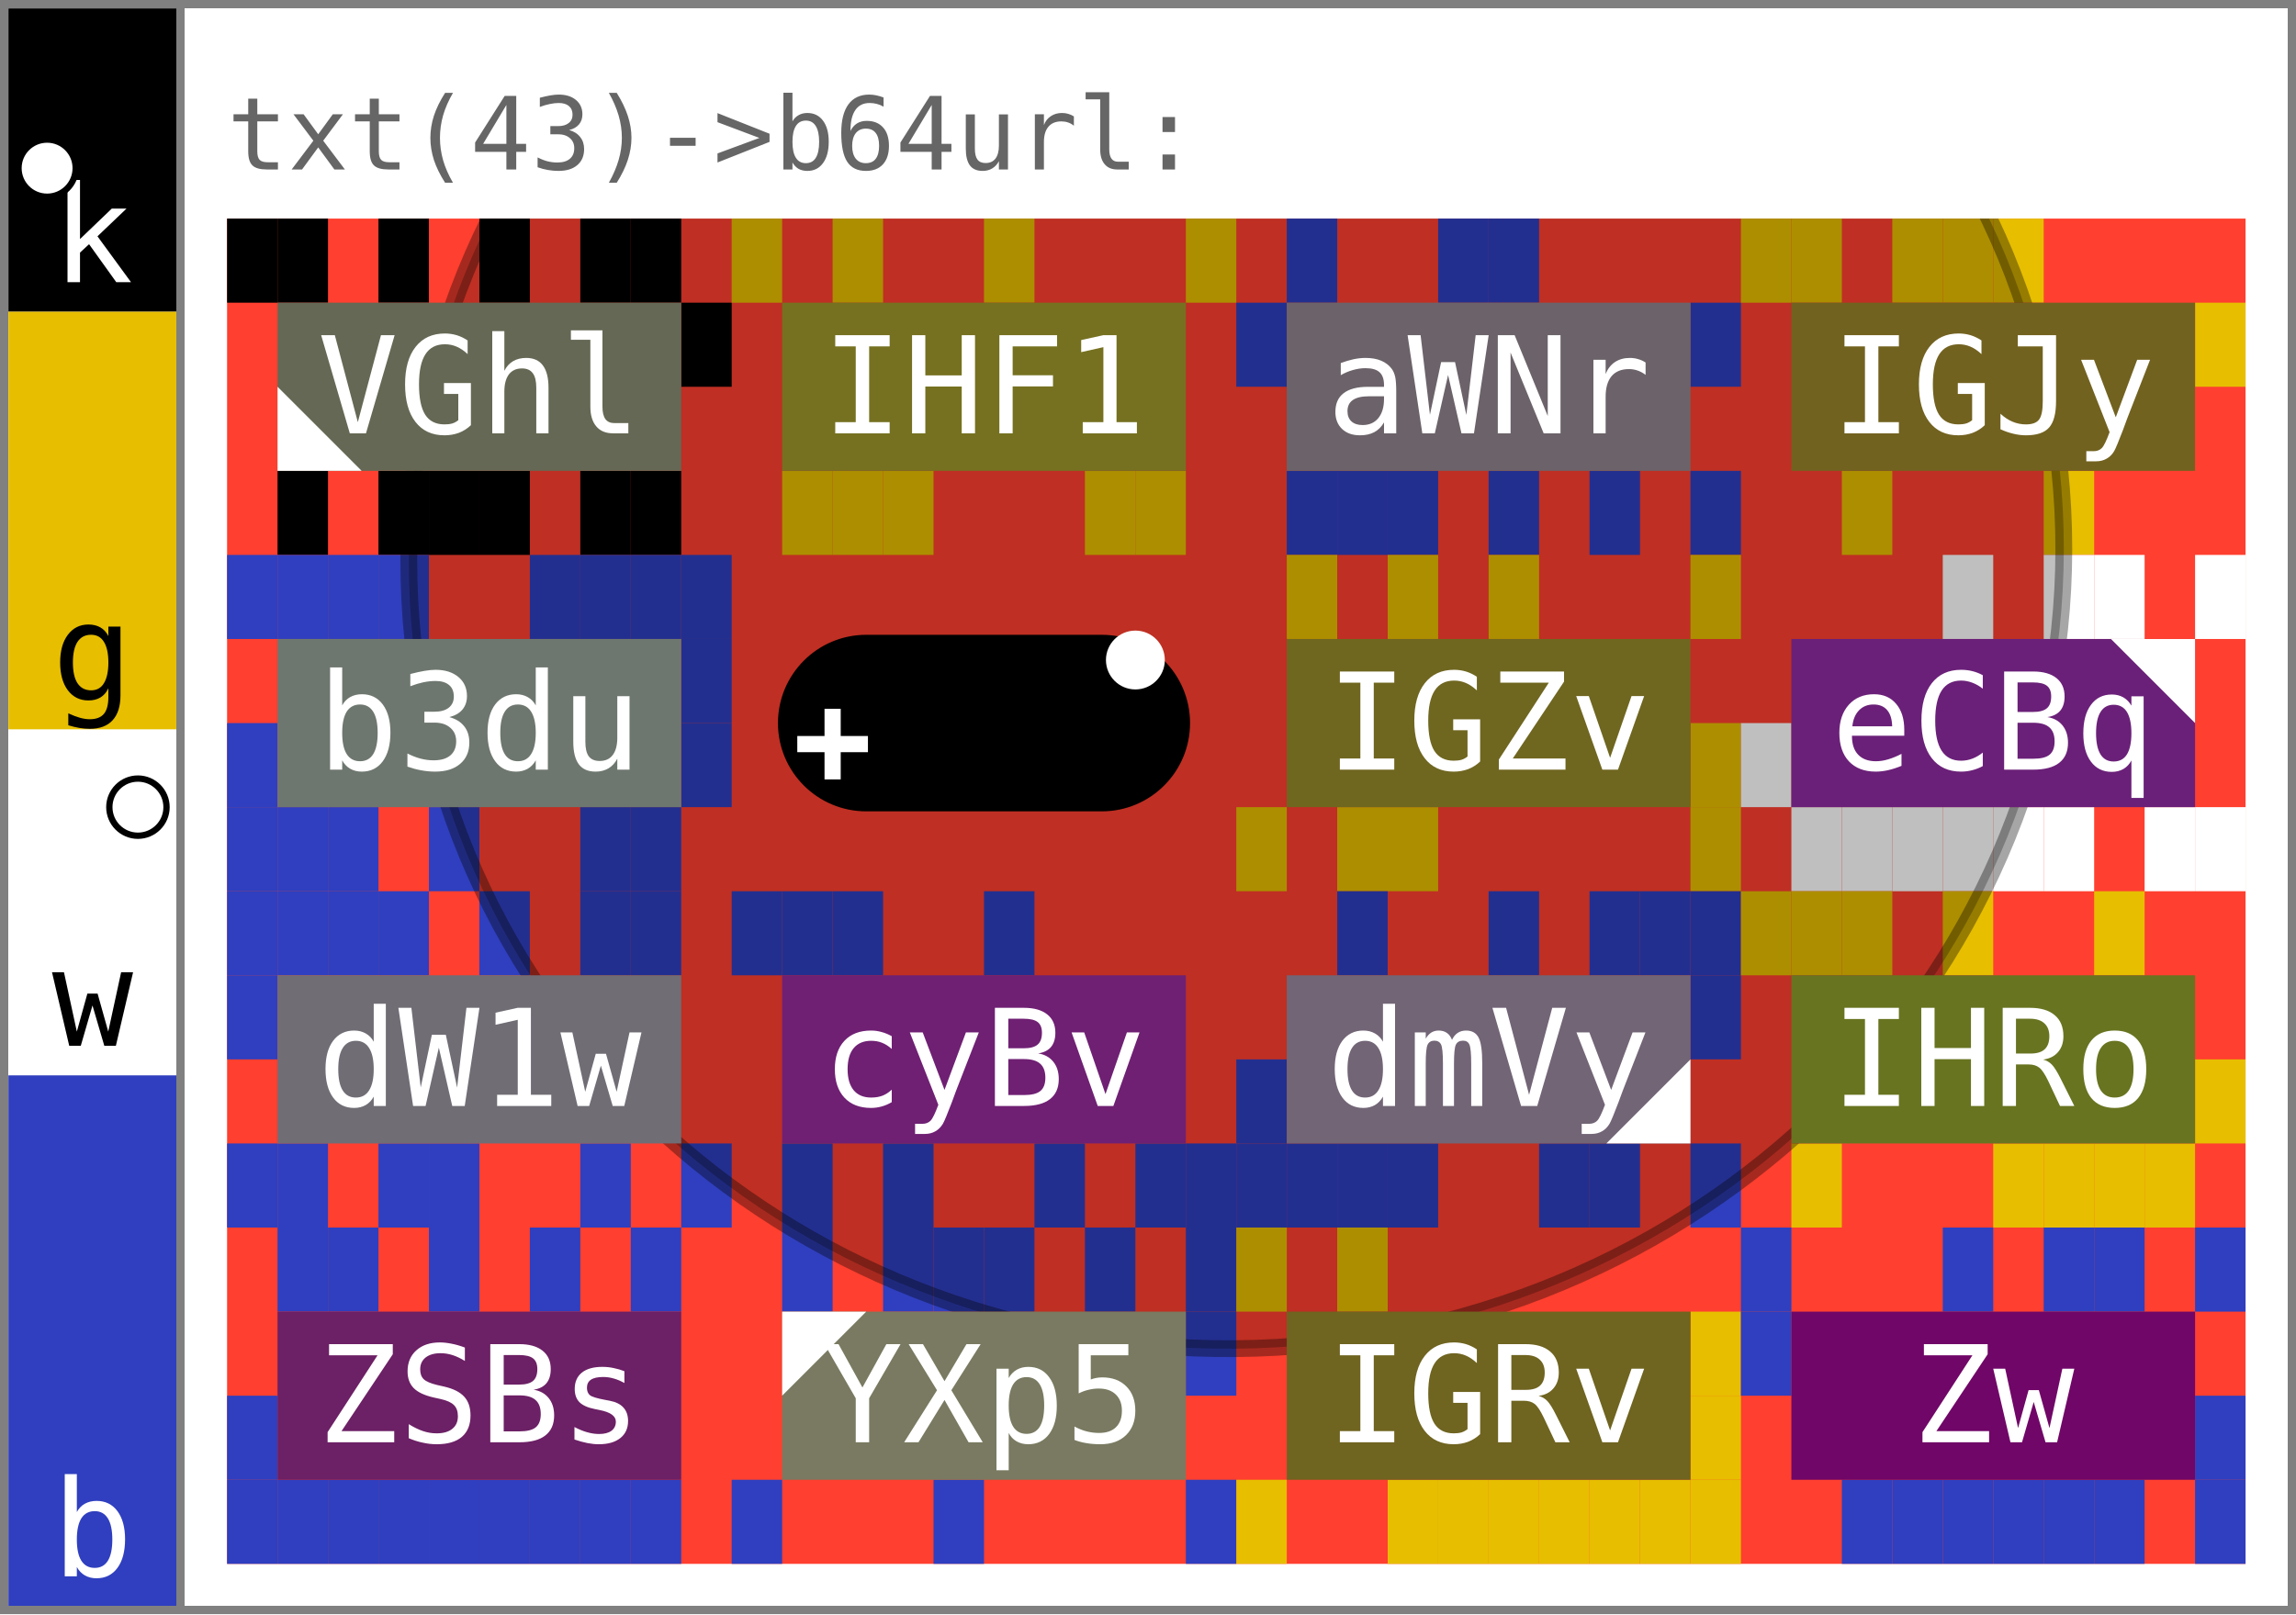
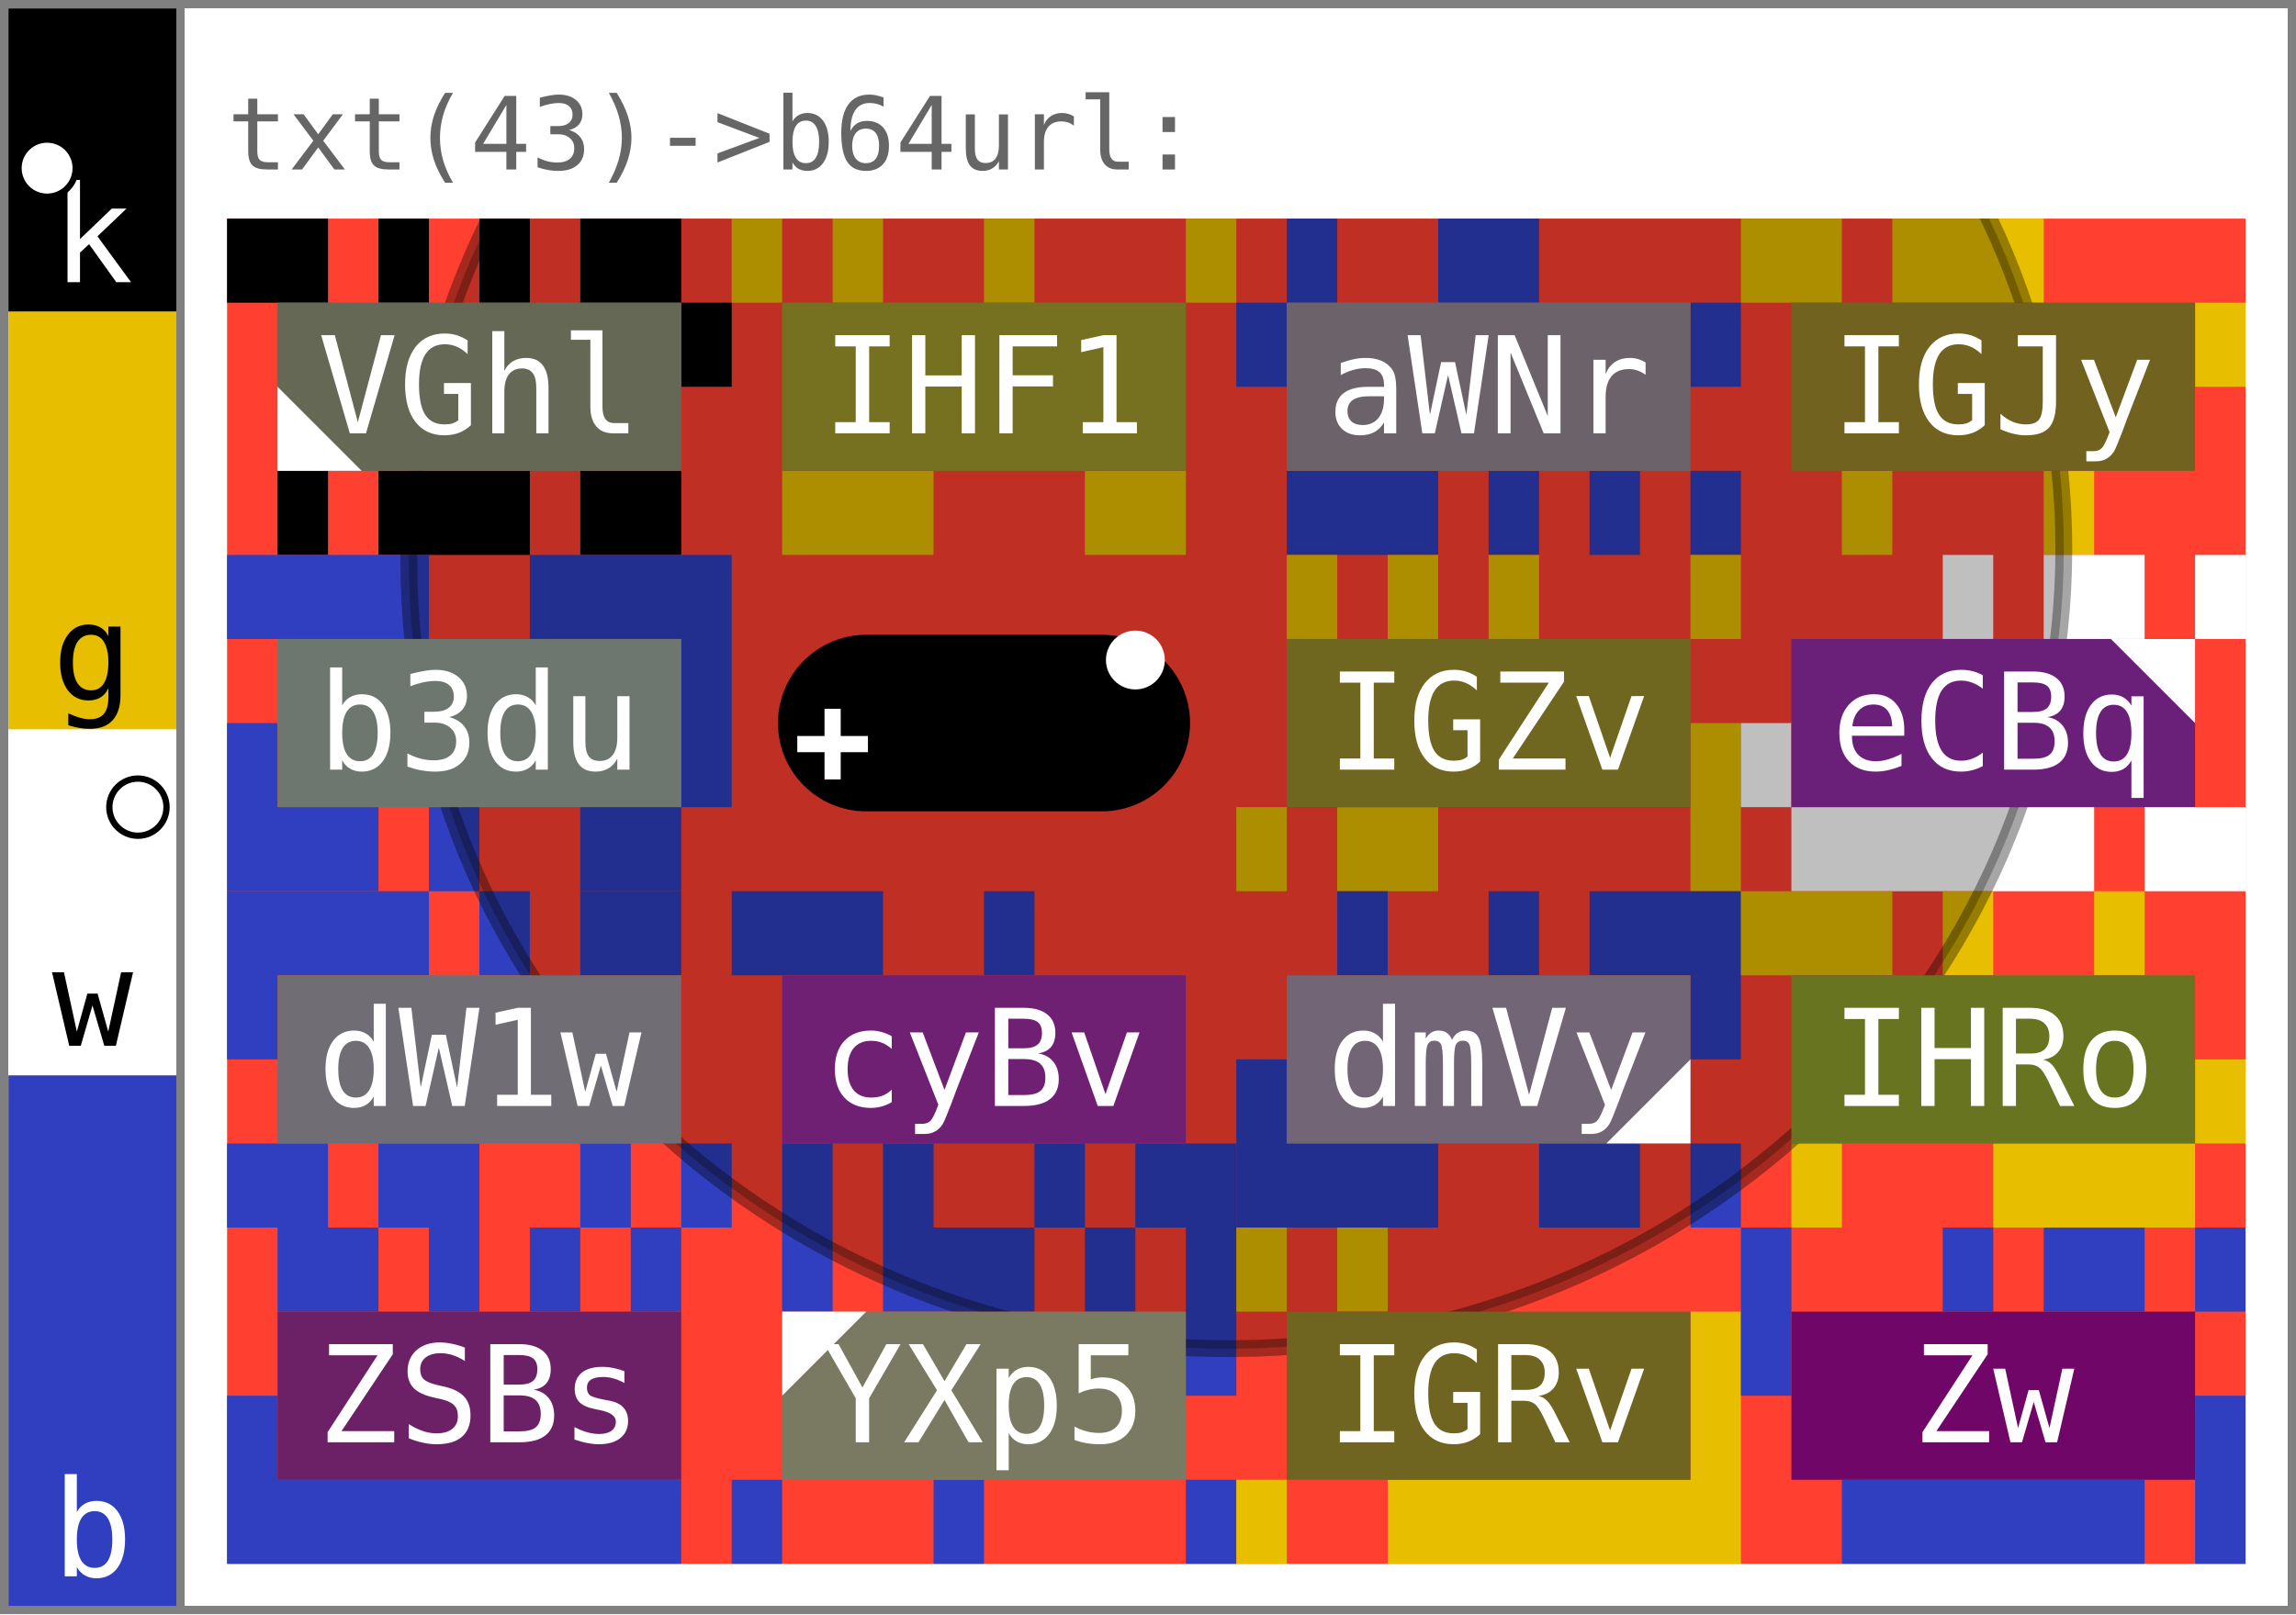
<svg xmlns="http://www.w3.org/2000/svg" width="273" height="192" viewBox="0 0 273 192" font-family="&quot;JetBrains Mono&quot;, &quot;Menlo&quot;, &quot;Consolas&quot;, &quot;DejaVu Sans Mono&quot;, &quot;Liberation Mono&quot;, &quot;Roboto Mono&quot;, &quot;Noto Sans Mono&quot;, monospace" data-entviz-version="v10" data-entviz-lib="0.10.0" data-input-bytes="43" data-cols="4" data-rows="4">
  <defs>
    <clipPath id="grid-clip-1765ab1c62259d54-4x4">
      <rect x="27" y="26" width="240" height="160" />
    </clipPath>
  </defs>
  <rect x="0" y="0" width="273" height="192" fill="#ffffff" />
  <g data-channel="grid">
    <rect x="27" y="26" width="240" height="160" fill="#ff3f2f" />
    <g>
-       <rect x="27" y="26" width="6" height="10" fill="#000000" />
-       <rect x="33" y="26" width="6" height="10" fill="#000000" />
-       <rect x="45" y="26" width="6" height="10" fill="#000000" />
-       <rect x="57" y="26" width="6" height="10" fill="#000000" />
-       <rect x="69" y="26" width="6" height="10" fill="#000000" />
-       <rect x="75" y="26" width="6" height="10" fill="#000000" />
-       <rect x="81" y="36" width="6" height="10" fill="#000000" />
-       <rect x="75" y="56" width="6" height="10" fill="#000000" />
-       <rect x="69" y="56" width="6" height="10" fill="#000000" />
-       <rect x="57" y="56" width="6" height="10" fill="#000000" />
-       <rect x="51" y="56" width="6" height="10" fill="#000000" />
-       <rect x="45" y="56" width="6" height="10" fill="#000000" />
-       <rect x="33" y="56" width="6" height="10" fill="#000000" />
-       <rect x="87" y="26" width="6" height="10" fill="#e7be00" />
-       <rect x="99" y="26" width="6" height="10" fill="#e7be00" />
-       <rect x="117" y="26" width="6" height="10" fill="#e7be00" />
-       <rect x="141" y="26" width="6" height="10" fill="#e7be00" />
-       <rect x="135" y="56" width="6" height="10" fill="#e7be00" />
-       <rect x="129" y="56" width="6" height="10" fill="#e7be00" />
-       <rect x="105" y="56" width="6" height="10" fill="#e7be00" />
-       <rect x="99" y="56" width="6" height="10" fill="#e7be00" />
-       <rect x="93" y="56" width="6" height="10" fill="#e7be00" />
-       <rect x="153" y="26" width="6" height="10" fill="#2f3fbf" />
-       <rect x="171" y="26" width="6" height="10" fill="#2f3fbf" />
-       <rect x="177" y="26" width="6" height="10" fill="#2f3fbf" />
-       <rect x="201" y="36" width="6" height="10" fill="#2f3fbf" />
-       <rect x="201" y="56" width="6" height="10" fill="#2f3fbf" />
-       <rect x="189" y="56" width="6" height="10" fill="#2f3fbf" />
-       <rect x="177" y="56" width="6" height="10" fill="#2f3fbf" />
-       <rect x="165" y="56" width="6" height="10" fill="#2f3fbf" />
-       <rect x="159" y="56" width="6" height="10" fill="#2f3fbf" />
-       <rect x="153" y="56" width="6" height="10" fill="#2f3fbf" />
-       <rect x="147" y="36" width="6" height="10" fill="#2f3fbf" />
-       <rect x="207" y="26" width="6" height="10" fill="#e7be00" />
-       <rect x="213" y="26" width="6" height="10" fill="#e7be00" />
-       <rect x="225" y="26" width="6" height="10" fill="#e7be00" />
-       <rect x="231" y="26" width="6" height="10" fill="#e7be00" />
-       <rect x="237" y="26" width="6" height="10" fill="#e7be00" />
-       <rect x="261" y="36" width="6" height="10" fill="#e7be00" />
-       <rect x="243" y="56" width="6" height="10" fill="#e7be00" />
-       <rect x="219" y="56" width="6" height="10" fill="#e7be00" />
-       <rect x="27" y="66" width="6" height="10" fill="#2f3fbf" />
-       <rect x="33" y="66" width="6" height="10" fill="#2f3fbf" />
-       <rect x="39" y="66" width="6" height="10" fill="#2f3fbf" />
-       <rect x="45" y="66" width="6" height="10" fill="#2f3fbf" />
-       <rect x="63" y="66" width="6" height="10" fill="#2f3fbf" />
-       <rect x="69" y="66" width="6" height="10" fill="#2f3fbf" />
-       <rect x="75" y="66" width="6" height="10" fill="#2f3fbf" />
-       <rect x="81" y="66" width="6" height="10" fill="#2f3fbf" />
-       <rect x="81" y="76" width="6" height="10" fill="#2f3fbf" />
-       <rect x="81" y="86" width="6" height="10" fill="#2f3fbf" />
-       <rect x="75" y="96" width="6" height="10" fill="#2f3fbf" />
-       <rect x="69" y="96" width="6" height="10" fill="#2f3fbf" />
-       <rect x="51" y="96" width="6" height="10" fill="#2f3fbf" />
-       <rect x="39" y="96" width="6" height="10" fill="#2f3fbf" />
-       <rect x="33" y="96" width="6" height="10" fill="#2f3fbf" />
-       <rect x="27" y="96" width="6" height="10" fill="#2f3fbf" />
-       <rect x="27" y="86" width="6" height="10" fill="#2f3fbf" />
-       <rect x="153" y="66" width="6" height="10" fill="#e7be00" />
-       <rect x="165" y="66" width="6" height="10" fill="#e7be00" />
-       <rect x="177" y="66" width="6" height="10" fill="#e7be00" />
-       <rect x="201" y="66" width="6" height="10" fill="#e7be00" />
-       <rect x="201" y="86" width="6" height="10" fill="#e7be00" />
-       <rect x="201" y="96" width="6" height="10" fill="#e7be00" />
-       <rect x="165" y="96" width="6" height="10" fill="#e7be00" />
-       <rect x="159" y="96" width="6" height="10" fill="#e7be00" />
-       <rect x="147" y="96" width="6" height="10" fill="#e7be00" />
-       <rect x="231" y="66" width="6" height="10" fill="#ffffff" />
-       <rect x="243" y="66" width="6" height="10" fill="#ffffff" />
-       <rect x="249" y="66" width="6" height="10" fill="#ffffff" />
-       <rect x="261" y="66" width="6" height="10" fill="#ffffff" />
-       <rect x="261" y="96" width="6" height="10" fill="#ffffff" />
-       <rect x="255" y="96" width="6" height="10" fill="#ffffff" />
-       <rect x="243" y="96" width="6" height="10" fill="#ffffff" />
-       <rect x="237" y="96" width="6" height="10" fill="#ffffff" />
-       <rect x="231" y="96" width="6" height="10" fill="#ffffff" />
-       <rect x="225" y="96" width="6" height="10" fill="#ffffff" />
-       <rect x="219" y="96" width="6" height="10" fill="#ffffff" />
-       <rect x="213" y="96" width="6" height="10" fill="#ffffff" />
-       <rect x="207" y="86" width="6" height="10" fill="#ffffff" />
-       <rect x="27" y="106" width="6" height="10" fill="#2f3fbf" />
-       <rect x="33" y="106" width="6" height="10" fill="#2f3fbf" />
-       <rect x="39" y="106" width="6" height="10" fill="#2f3fbf" />
-       <rect x="45" y="106" width="6" height="10" fill="#2f3fbf" />
-       <rect x="57" y="106" width="6" height="10" fill="#2f3fbf" />
-       <rect x="69" y="106" width="6" height="10" fill="#2f3fbf" />
-       <rect x="75" y="106" width="6" height="10" fill="#2f3fbf" />
-       <rect x="81" y="136" width="6" height="10" fill="#2f3fbf" />
-       <rect x="69" y="136" width="6" height="10" fill="#2f3fbf" />
-       <rect x="51" y="136" width="6" height="10" fill="#2f3fbf" />
-       <rect x="45" y="136" width="6" height="10" fill="#2f3fbf" />
-       <rect x="33" y="136" width="6" height="10" fill="#2f3fbf" />
-       <rect x="27" y="136" width="6" height="10" fill="#2f3fbf" />
-       <rect x="27" y="116" width="6" height="10" fill="#2f3fbf" />
-       <rect x="87" y="106" width="6" height="10" fill="#2f3fbf" />
-       <rect x="93" y="106" width="6" height="10" fill="#2f3fbf" />
-       <rect x="99" y="106" width="6" height="10" fill="#2f3fbf" />
-       <rect x="117" y="106" width="6" height="10" fill="#2f3fbf" />
-       <rect x="141" y="136" width="6" height="10" fill="#2f3fbf" />
-       <rect x="135" y="136" width="6" height="10" fill="#2f3fbf" />
-       <rect x="123" y="136" width="6" height="10" fill="#2f3fbf" />
-       <rect x="105" y="136" width="6" height="10" fill="#2f3fbf" />
-       <rect x="93" y="136" width="6" height="10" fill="#2f3fbf" />
-       <rect x="159" y="106" width="6" height="10" fill="#2f3fbf" />
-       <rect x="177" y="106" width="6" height="10" fill="#2f3fbf" />
-       <rect x="189" y="106" width="6" height="10" fill="#2f3fbf" />
-       <rect x="195" y="106" width="6" height="10" fill="#2f3fbf" />
-       <rect x="201" y="106" width="6" height="10" fill="#2f3fbf" />
-       <rect x="201" y="116" width="6" height="10" fill="#2f3fbf" />
-       <rect x="201" y="136" width="6" height="10" fill="#2f3fbf" />
-       <rect x="189" y="136" width="6" height="10" fill="#2f3fbf" />
-       <rect x="183" y="136" width="6" height="10" fill="#2f3fbf" />
-       <rect x="165" y="136" width="6" height="10" fill="#2f3fbf" />
-       <rect x="159" y="136" width="6" height="10" fill="#2f3fbf" />
-       <rect x="153" y="136" width="6" height="10" fill="#2f3fbf" />
-       <rect x="147" y="136" width="6" height="10" fill="#2f3fbf" />
-       <rect x="147" y="126" width="6" height="10" fill="#2f3fbf" />
-       <rect x="207" y="106" width="6" height="10" fill="#e7be00" />
-       <rect x="213" y="106" width="6" height="10" fill="#e7be00" />
-       <rect x="219" y="106" width="6" height="10" fill="#e7be00" />
-       <rect x="231" y="106" width="6" height="10" fill="#e7be00" />
-       <rect x="249" y="106" width="6" height="10" fill="#e7be00" />
-       <rect x="261" y="126" width="6" height="10" fill="#e7be00" />
-       <rect x="255" y="136" width="6" height="10" fill="#e7be00" />
-       <rect x="249" y="136" width="6" height="10" fill="#e7be00" />
-       <rect x="243" y="136" width="6" height="10" fill="#e7be00" />
-       <rect x="237" y="136" width="6" height="10" fill="#e7be00" />
-       <rect x="213" y="136" width="6" height="10" fill="#e7be00" />
-       <rect x="33" y="146" width="6" height="10" fill="#2f3fbf" />
-       <rect x="39" y="146" width="6" height="10" fill="#2f3fbf" />
-       <rect x="51" y="146" width="6" height="10" fill="#2f3fbf" />
-       <rect x="63" y="146" width="6" height="10" fill="#2f3fbf" />
-       <rect x="75" y="146" width="6" height="10" fill="#2f3fbf" />
-       <rect x="75" y="176" width="6" height="10" fill="#2f3fbf" />
-       <rect x="69" y="176" width="6" height="10" fill="#2f3fbf" />
-       <rect x="63" y="176" width="6" height="10" fill="#2f3fbf" />
-       <rect x="57" y="176" width="6" height="10" fill="#2f3fbf" />
-       <rect x="51" y="176" width="6" height="10" fill="#2f3fbf" />
-       <rect x="45" y="176" width="6" height="10" fill="#2f3fbf" />
-       <rect x="39" y="176" width="6" height="10" fill="#2f3fbf" />
-       <rect x="33" y="176" width="6" height="10" fill="#2f3fbf" />
-       <rect x="27" y="176" width="6" height="10" fill="#2f3fbf" />
-       <rect x="27" y="166" width="6" height="10" fill="#2f3fbf" />
-       <rect x="93" y="146" width="6" height="10" fill="#2f3fbf" />
-       <rect x="105" y="146" width="6" height="10" fill="#2f3fbf" />
-       <rect x="111" y="146" width="6" height="10" fill="#2f3fbf" />
-       <rect x="117" y="146" width="6" height="10" fill="#2f3fbf" />
-       <rect x="129" y="146" width="6" height="10" fill="#2f3fbf" />
-       <rect x="141" y="146" width="6" height="10" fill="#2f3fbf" />
-       <rect x="141" y="156" width="6" height="10" fill="#2f3fbf" />
-       <rect x="141" y="176" width="6" height="10" fill="#2f3fbf" />
-       <rect x="111" y="176" width="6" height="10" fill="#2f3fbf" />
-       <rect x="87" y="176" width="6" height="10" fill="#2f3fbf" />
-       <rect x="147" y="146" width="6" height="10" fill="#e7be00" />
-       <rect x="159" y="146" width="6" height="10" fill="#e7be00" />
-       <rect x="201" y="156" width="6" height="10" fill="#e7be00" />
-       <rect x="201" y="166" width="6" height="10" fill="#e7be00" />
-       <rect x="201" y="176" width="6" height="10" fill="#e7be00" />
-       <rect x="195" y="176" width="6" height="10" fill="#e7be00" />
-       <rect x="189" y="176" width="6" height="10" fill="#e7be00" />
-       <rect x="183" y="176" width="6" height="10" fill="#e7be00" />
-       <rect x="177" y="176" width="6" height="10" fill="#e7be00" />
-       <rect x="171" y="176" width="6" height="10" fill="#e7be00" />
-       <rect x="165" y="176" width="6" height="10" fill="#e7be00" />
-       <rect x="147" y="176" width="6" height="10" fill="#e7be00" />
-       <rect x="207" y="146" width="6" height="10" fill="#2f3fbf" />
-       <rect x="231" y="146" width="6" height="10" fill="#2f3fbf" />
-       <rect x="243" y="146" width="6" height="10" fill="#2f3fbf" />
-       <rect x="249" y="146" width="6" height="10" fill="#2f3fbf" />
-       <rect x="261" y="146" width="6" height="10" fill="#2f3fbf" />
-       <rect x="261" y="166" width="6" height="10" fill="#2f3fbf" />
-       <rect x="261" y="176" width="6" height="10" fill="#2f3fbf" />
-       <rect x="249" y="176" width="6" height="10" fill="#2f3fbf" />
-       <rect x="243" y="176" width="6" height="10" fill="#2f3fbf" />
-       <rect x="237" y="176" width="6" height="10" fill="#2f3fbf" />
-       <rect x="231" y="176" width="6" height="10" fill="#2f3fbf" />
-       <rect x="225" y="176" width="6" height="10" fill="#2f3fbf" />
-       <rect x="219" y="176" width="6" height="10" fill="#2f3fbf" />
-       <rect x="207" y="156" width="6" height="10" fill="#2f3fbf" />
+       <path fill="#000000" d="M27 26h6v10h-6zM33 26h6v10h-6zM45 26h6v10h-6zM57 26h6v10h-6zM69 26h6v10h-6zM75 26h6v10h-6zM81 36h6v10h-6zM75 56h6v10h-6zM69 56h6v10h-6zM57 56h6v10h-6zM51 56h6v10h-6zM45 56h6v10h-6zM33 56h6v10h-6z" />
+       <path fill="#e7be00" d="M87 26h6v10h-6zM99 26h6v10h-6zM117 26h6v10h-6zM141 26h6v10h-6zM135 56h6v10h-6zM129 56h6v10h-6zM105 56h6v10h-6zM99 56h6v10h-6zM93 56h6v10h-6z" />
+       <path fill="#2f3fbf" d="M153 26h6v10h-6zM171 26h6v10h-6zM177 26h6v10h-6zM201 36h6v10h-6zM201 56h6v10h-6zM189 56h6v10h-6zM177 56h6v10h-6zM165 56h6v10h-6zM159 56h6v10h-6zM153 56h6v10h-6zM147 36h6v10h-6z" />
+       <path fill="#e7be00" d="M207 26h6v10h-6zM213 26h6v10h-6zM225 26h6v10h-6zM231 26h6v10h-6zM237 26h6v10h-6zM261 36h6v10h-6zM243 56h6v10h-6zM219 56h6v10h-6z" />
+       <path fill="#2f3fbf" d="M27 66h6v10h-6zM33 66h6v10h-6zM39 66h6v10h-6zM45 66h6v10h-6zM63 66h6v10h-6zM69 66h6v10h-6zM75 66h6v10h-6zM81 66h6v10h-6zM81 76h6v10h-6zM81 86h6v10h-6zM75 96h6v10h-6zM69 96h6v10h-6zM51 96h6v10h-6zM39 96h6v10h-6zM33 96h6v10h-6zM27 96h6v10h-6zM27 86h6v10h-6z" />
+       <path fill="#e7be00" d="M153 66h6v10h-6zM165 66h6v10h-6zM177 66h6v10h-6zM201 66h6v10h-6zM201 86h6v10h-6zM201 96h6v10h-6zM165 96h6v10h-6zM159 96h6v10h-6zM147 96h6v10h-6z" />
+       <path fill="#ffffff" d="M231 66h6v10h-6zM243 66h6v10h-6zM249 66h6v10h-6zM261 66h6v10h-6zM261 96h6v10h-6zM255 96h6v10h-6zM243 96h6v10h-6zM237 96h6v10h-6zM231 96h6v10h-6zM225 96h6v10h-6zM219 96h6v10h-6zM213 96h6v10h-6zM207 86h6v10h-6z" />
+       <path fill="#2f3fbf" d="M27 106h6v10h-6zM33 106h6v10h-6zM39 106h6v10h-6zM45 106h6v10h-6zM57 106h6v10h-6zM69 106h6v10h-6zM75 106h6v10h-6zM81 136h6v10h-6zM69 136h6v10h-6zM51 136h6v10h-6zM45 136h6v10h-6zM33 136h6v10h-6zM27 136h6v10h-6zM27 116h6v10h-6z" />
+       <path fill="#2f3fbf" d="M87 106h6v10h-6zM93 106h6v10h-6zM99 106h6v10h-6zM117 106h6v10h-6zM141 136h6v10h-6zM135 136h6v10h-6zM123 136h6v10h-6zM105 136h6v10h-6zM93 136h6v10h-6z" />
+       <path fill="#2f3fbf" d="M159 106h6v10h-6zM177 106h6v10h-6zM189 106h6v10h-6zM195 106h6v10h-6zM201 106h6v10h-6zM201 116h6v10h-6zM201 136h6v10h-6zM189 136h6v10h-6zM183 136h6v10h-6zM165 136h6v10h-6zM159 136h6v10h-6zM153 136h6v10h-6zM147 136h6v10h-6zM147 126h6v10h-6z" />
+       <path fill="#e7be00" d="M207 106h6v10h-6zM213 106h6v10h-6zM219 106h6v10h-6zM231 106h6v10h-6zM249 106h6v10h-6zM261 126h6v10h-6zM255 136h6v10h-6zM249 136h6v10h-6zM243 136h6v10h-6zM237 136h6v10h-6zM213 136h6v10h-6z" />
+       <path fill="#2f3fbf" d="M33 146h6v10h-6zM39 146h6v10h-6zM51 146h6v10h-6zM63 146h6v10h-6zM75 146h6v10h-6zM75 176h6v10h-6zM69 176h6v10h-6zM63 176h6v10h-6zM57 176h6v10h-6zM51 176h6v10h-6zM45 176h6v10h-6zM39 176h6v10h-6zM33 176h6v10h-6zM27 176h6v10h-6zM27 166h6v10h-6z" />
+       <path fill="#2f3fbf" d="M93 146h6v10h-6zM105 146h6v10h-6zM111 146h6v10h-6zM117 146h6v10h-6zM129 146h6v10h-6zM141 146h6v10h-6zM141 156h6v10h-6zM141 176h6v10h-6zM111 176h6v10h-6zM87 176h6v10h-6z" />
+       <path fill="#e7be00" d="M147 146h6v10h-6zM159 146h6v10h-6zM201 156h6v10h-6zM201 166h6v10h-6zM201 176h6v10h-6zM195 176h6v10h-6zM189 176h6v10h-6zM183 176h6v10h-6zM177 176h6v10h-6zM171 176h6v10h-6zM165 176h6v10h-6zM147 176h6v10h-6z" />
+       <path fill="#2f3fbf" d="M207 146h6v10h-6zM231 146h6v10h-6zM243 146h6v10h-6zM249 146h6v10h-6zM261 146h6v10h-6zM261 166h6v10h-6zM261 176h6v10h-6zM249 176h6v10h-6zM243 176h6v10h-6zM237 176h6v10h-6zM231 176h6v10h-6zM225 176h6v10h-6zM219 176h6v10h-6zM207 156h6v10h-6z" />
    </g>
    <g clip-path="url(#grid-clip-1765ab1c62259d54-4x4)" data-channel="ellipse" data-ellipse-anchor-x="147" data-ellipse-anchor-y="66" data-ellipse-rx="94.356" data-ellipse-ry="98.429" data-ellipse-rotation-deg="84">
      <ellipse cx="147" cy="66" rx="94.356" ry="98.429" transform="rotate(84 147 66)" fill="#000000" stroke="#000000" fill-opacity="0.25" stroke-opacity="0.35" stroke-width="2" />
    </g>
    <g>
-       <g data-channel="cell" data-cell-index="0" data-cell-row="0" data-cell-col="0" data-cell-quartile="4">
+       <g data-channel="cell" data-cell-index="0" data-cell-row="0" data-cell-col="0" data-surround-bits="0x1765ab" data-edge-color="#000000" data-cell-quartile="4">
        <rect x="33" y="36" width="48" height="20" fill="#656854" />
        <text x="57" y="46" fill="#ffffff" font-size="16" text-anchor="middle" dominant-baseline="central">VGhl</text>
        <polygon points="33,56 33,46 43,56" fill="#ffffff" />
      </g>
-       <g data-channel="cell" data-cell-index="1" data-cell-row="0" data-cell-col="1">
+       <g data-channel="cell" data-cell-index="1" data-cell-row="0" data-cell-col="1" data-surround-bits="0x1c6225" data-edge-color="#e7be00">
        <rect x="93" y="36" width="48" height="20" fill="#757120" />
        <text x="117" y="46" fill="#ffffff" font-size="16" text-anchor="middle" dominant-baseline="central">IHF1</text>
      </g>
-       <g data-channel="cell" data-cell-index="2" data-cell-row="0" data-cell-col="2">
+       <g data-channel="cell" data-cell-index="2" data-cell-row="0" data-cell-col="2" data-surround-bits="0x9d5432" data-edge-color="#2f3fbf">
        <rect x="153" y="36" width="48" height="20" fill="#6b6369" />
        <text x="177" y="46" fill="#ffffff" font-size="16" text-anchor="middle" dominant-baseline="central">aWNr</text>
      </g>
-       <g data-channel="cell" data-cell-index="3" data-cell-row="0" data-cell-col="3">
+       <g data-channel="cell" data-cell-index="3" data-cell-row="0" data-cell-col="3" data-surround-bits="0x8843b" data-edge-color="#e7be00">
        <rect x="213" y="36" width="48" height="20" fill="#726220" />
        <text x="237" y="46" fill="#ffffff" font-size="16" text-anchor="middle" dominant-baseline="central">IGJy</text>
      </g>
-       <g data-channel="cell" data-cell-index="4" data-cell-row="1" data-cell-col="0">
+       <g data-channel="cell" data-cell-index="4" data-cell-row="1" data-cell-col="0" data-surround-bits="0x7a6fcf" data-edge-color="#2f3fbf">
        <rect x="33" y="76" width="48" height="20" fill="#6e776f" />
        <text x="57" y="86" fill="#ffffff" font-size="16" text-anchor="middle" dominant-baseline="central">b3du</text>
      </g>
      <g data-channel="cell" data-cell-index="5" data-cell-row="1" data-cell-col="1" data-cell-blank="true" data-cell-blank-map="true">
        <rect x="93" y="76" width="48" height="20" rx="10" ry="10" fill="#000000" stroke="#000000" stroke-width="1" />
        <circle cx="135" cy="78.5" r="3.5" fill="#ffffff" data-blank-map-min="0,3" />
        <path d="M 94.8,88.5 H 103.2 M 99,84.3 V 92.7" fill="none" stroke="#ffffff" stroke-width="1.925" stroke-linecap="butt" data-blank-map-max="2,0" />
      </g>
-       <g data-channel="cell" data-cell-index="6" data-cell-row="1" data-cell-col="2">
+       <g data-channel="cell" data-cell-index="6" data-cell-row="1" data-cell-col="2" data-surround-bits="0x2c1a2a" data-edge-color="#e7be00">
        <rect x="153" y="76" width="48" height="20" fill="#6f6620" />
        <text x="177" y="86" fill="#ffffff" font-size="16" text-anchor="middle" dominant-baseline="central">IGZv</text>
      </g>
-       <g data-channel="cell" data-cell-index="7" data-cell-row="1" data-cell-col="3" data-cell-quartile="2">
+       <g data-channel="cell" data-cell-index="7" data-cell-row="1" data-cell-col="3" data-surround-bits="0x5fb2d0" data-edge-color="#ffffff" data-cell-quartile="2">
        <rect x="213" y="76" width="48" height="20" fill="#6a2078" />
        <text x="237" y="86" fill="#ffffff" font-size="16" text-anchor="middle" dominant-baseline="central">eCBq</text>
        <polygon points="261,76 251,76 261,86" fill="#ffffff" />
      </g>
-       <g data-channel="cell" data-cell-index="8" data-cell-row="2" data-cell-col="0">
+       <g data-channel="cell" data-cell-index="8" data-cell-row="2" data-cell-col="0" data-surround-bits="0xb651af" data-edge-color="#2f3fbf">
        <rect x="33" y="116" width="48" height="20" fill="#706d75" />
        <text x="57" y="126" fill="#ffffff" font-size="16" text-anchor="middle" dominant-baseline="central">dW1w</text>
      </g>
-       <g data-channel="cell" data-cell-index="9" data-cell-row="2" data-cell-col="1">
+       <g data-channel="cell" data-cell-index="9" data-cell-row="2" data-cell-col="1" data-surround-bits="0x14b027" data-edge-color="#2f3fbf">
        <rect x="93" y="116" width="48" height="20" fill="#6f2073" />
        <text x="117" y="126" fill="#ffffff" font-size="16" text-anchor="middle" dominant-baseline="central">cyBv</text>
      </g>
-       <g data-channel="cell" data-cell-index="10" data-cell-row="2" data-cell-col="2" data-cell-quartile="3">
+       <g data-channel="cell" data-cell-index="10" data-cell-row="2" data-cell-col="2" data-surround-bits="0x7cd7a4" data-edge-color="#2f3fbf" data-cell-quartile="3">
        <rect x="153" y="116" width="48" height="20" fill="#726576" />
        <text x="177" y="126" fill="#ffffff" font-size="16" text-anchor="middle" dominant-baseline="central">dmVy</text>
        <polygon points="201,136 201,126 191,136" fill="#ffffff" />
      </g>
-       <g data-channel="cell" data-cell-index="11" data-cell-row="2" data-cell-col="3">
+       <g data-channel="cell" data-cell-index="11" data-cell-row="2" data-cell-col="3" data-surround-bits="0x11e897" data-edge-color="#e7be00">
        <rect x="213" y="116" width="48" height="20" fill="#687420" />
        <text x="237" y="126" fill="#ffffff" font-size="16" text-anchor="middle" dominant-baseline="central">IHRo</text>
      </g>
-       <g data-channel="cell" data-cell-index="12" data-cell-row="3" data-cell-col="0">
+       <g data-channel="cell" data-cell-index="12" data-cell-row="3" data-cell-col="0" data-surround-bits="0x7fe156" data-edge-color="#2f3fbf">
        <rect x="33" y="156" width="48" height="20" fill="#6c2065" />
        <text x="57" y="166" fill="#ffffff" font-size="16" text-anchor="middle" dominant-baseline="central">ZSBs</text>
      </g>
-       <g data-channel="cell" data-cell-index="13" data-cell-row="3" data-cell-col="1" data-cell-quartile="1">
+       <g data-channel="cell" data-cell-index="13" data-cell-row="3" data-cell-col="1" data-surround-bits="0x2216ba" data-edge-color="#2f3fbf" data-cell-quartile="1">
        <rect x="93" y="156" width="48" height="20" fill="#797a61" />
        <text x="117" y="166" fill="#ffffff" font-size="16" text-anchor="middle" dominant-baseline="central">YXp5</text>
        <polygon points="93,156 103,156 93,166" fill="#ffffff" />
      </g>
-       <g data-channel="cell" data-cell-index="14" data-cell-row="3" data-cell-col="2">
+       <g data-channel="cell" data-cell-index="14" data-cell-row="3" data-cell-col="2" data-surround-bits="0x27fc05" data-edge-color="#e7be00">
        <rect x="153" y="156" width="48" height="20" fill="#6f6420" />
        <text x="177" y="166" fill="#ffffff" font-size="16" text-anchor="middle" dominant-baseline="central">IGRv</text>
      </g>
-       <g data-channel="cell" data-cell-index="15" data-cell-row="3" data-cell-col="3">
+       <g data-channel="cell" data-cell-index="15" data-cell-row="3" data-cell-col="3" data-surround-bits="0x8fdad1" data-edge-color="#2f3fbf">
        <rect x="213" y="156" width="48" height="20" fill="#700667" />
        <text x="237" y="166" fill="#ffffff" font-size="16" text-anchor="middle" dominant-baseline="central">Zw</text>
      </g>
    </g>
  </g>
  <g data-channel="color-bar" data-bar-slots="15" data-bar-marker-left="1" data-bar-marker-right="7">
    <g data-color-bar-rank="0" data-color-bar-band="K">
      <rect x="1" y="1" width="20" height="36.077" fill="#000000" />
      <text x="11" y="33.557" fill="#ffffff" font-size="16" text-anchor="middle" data-color-bar-letter="true">k</text>
    </g>
    <g data-color-bar-rank="1" data-color-bar-band="G">
      <rect x="1" y="37.077" width="20" height="49.691" fill="#e7be00" />
      <text x="11" y="83.248" fill="#000000" font-size="16" text-anchor="middle" data-color-bar-letter="true">g</text>
    </g>
    <g data-color-bar-rank="2" data-color-bar-band="W">
      <rect x="1" y="86.768" width="20" height="41.133" fill="#ffffff" />
      <text x="11" y="124.381" fill="#000000" font-size="16" text-anchor="middle" data-color-bar-letter="true">w</text>
    </g>
    <g data-color-bar-rank="3" data-color-bar-band="B">
      <rect x="1" y="127.901" width="20" height="63.099" fill="#2f3fbf" />
      <text x="11" y="187.48" fill="#ffffff" font-size="16" text-anchor="middle" data-color-bar-letter="true">b</text>
    </g>
    <circle cx="5.6" cy="20" r="3.4" fill="#ffffff" stroke="#000000" stroke-width="0.75" data-bar-marker="left" />
    <circle cx="16.4" cy="96" r="3.4" fill="#ffffff" stroke="#000000" stroke-width="0.75" data-bar-marker="right" />
  </g>
  <g data-channel="label-top">
    <text x="27" y="16" fill="#666666" font-size="12" dominant-baseline="central">txt(43)-&gt;b64url:</text>
  </g>
  <line x1="0" y1="0.5" x2="273" y2="0.5" stroke="#808080" stroke-width="1" shape-rendering="crispEdges" />
  <line x1="272.5" y1="0" x2="272.5" y2="192" stroke="#808080" stroke-width="1" shape-rendering="crispEdges" />
  <line x1="0" y1="191.5" x2="273" y2="191.5" stroke="#808080" stroke-width="1" shape-rendering="crispEdges" />
  <line x1="0.5" y1="0" x2="0.5" y2="192" stroke="#808080" stroke-width="1" shape-rendering="crispEdges" />
  <line x1="21.5" y1="0" x2="21.5" y2="192" stroke="#808080" stroke-width="1" shape-rendering="crispEdges" />
</svg>
